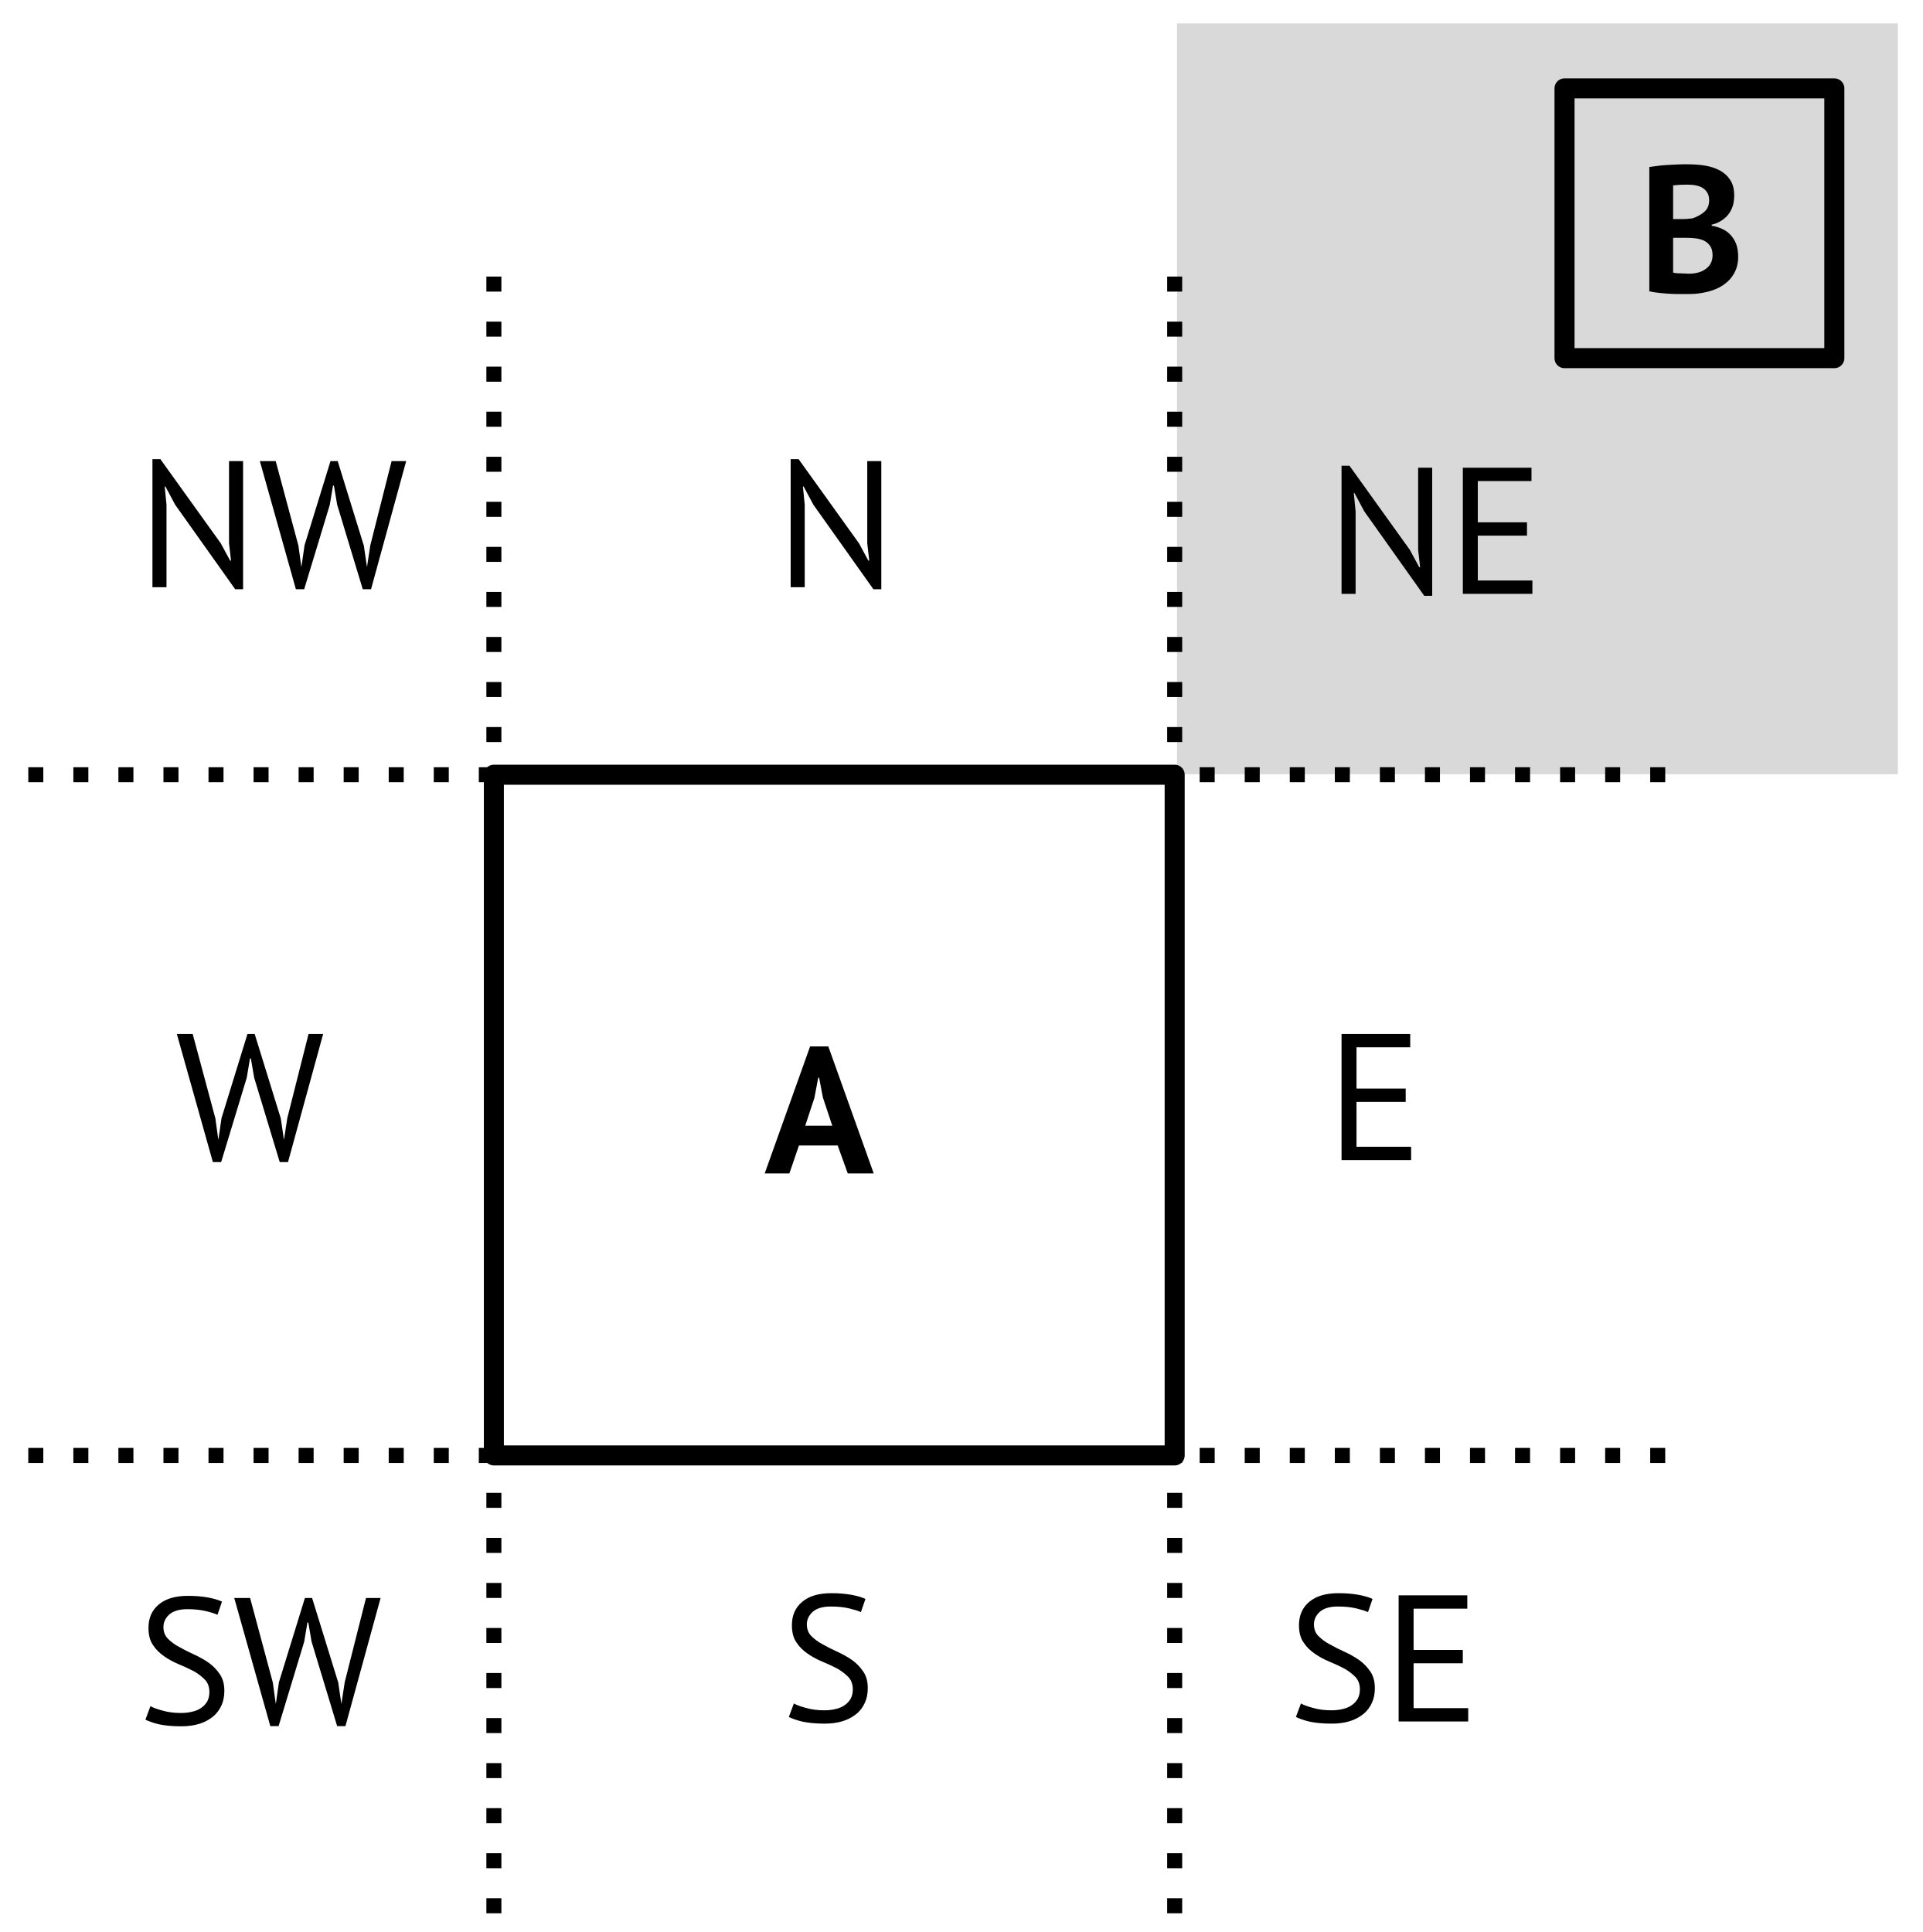
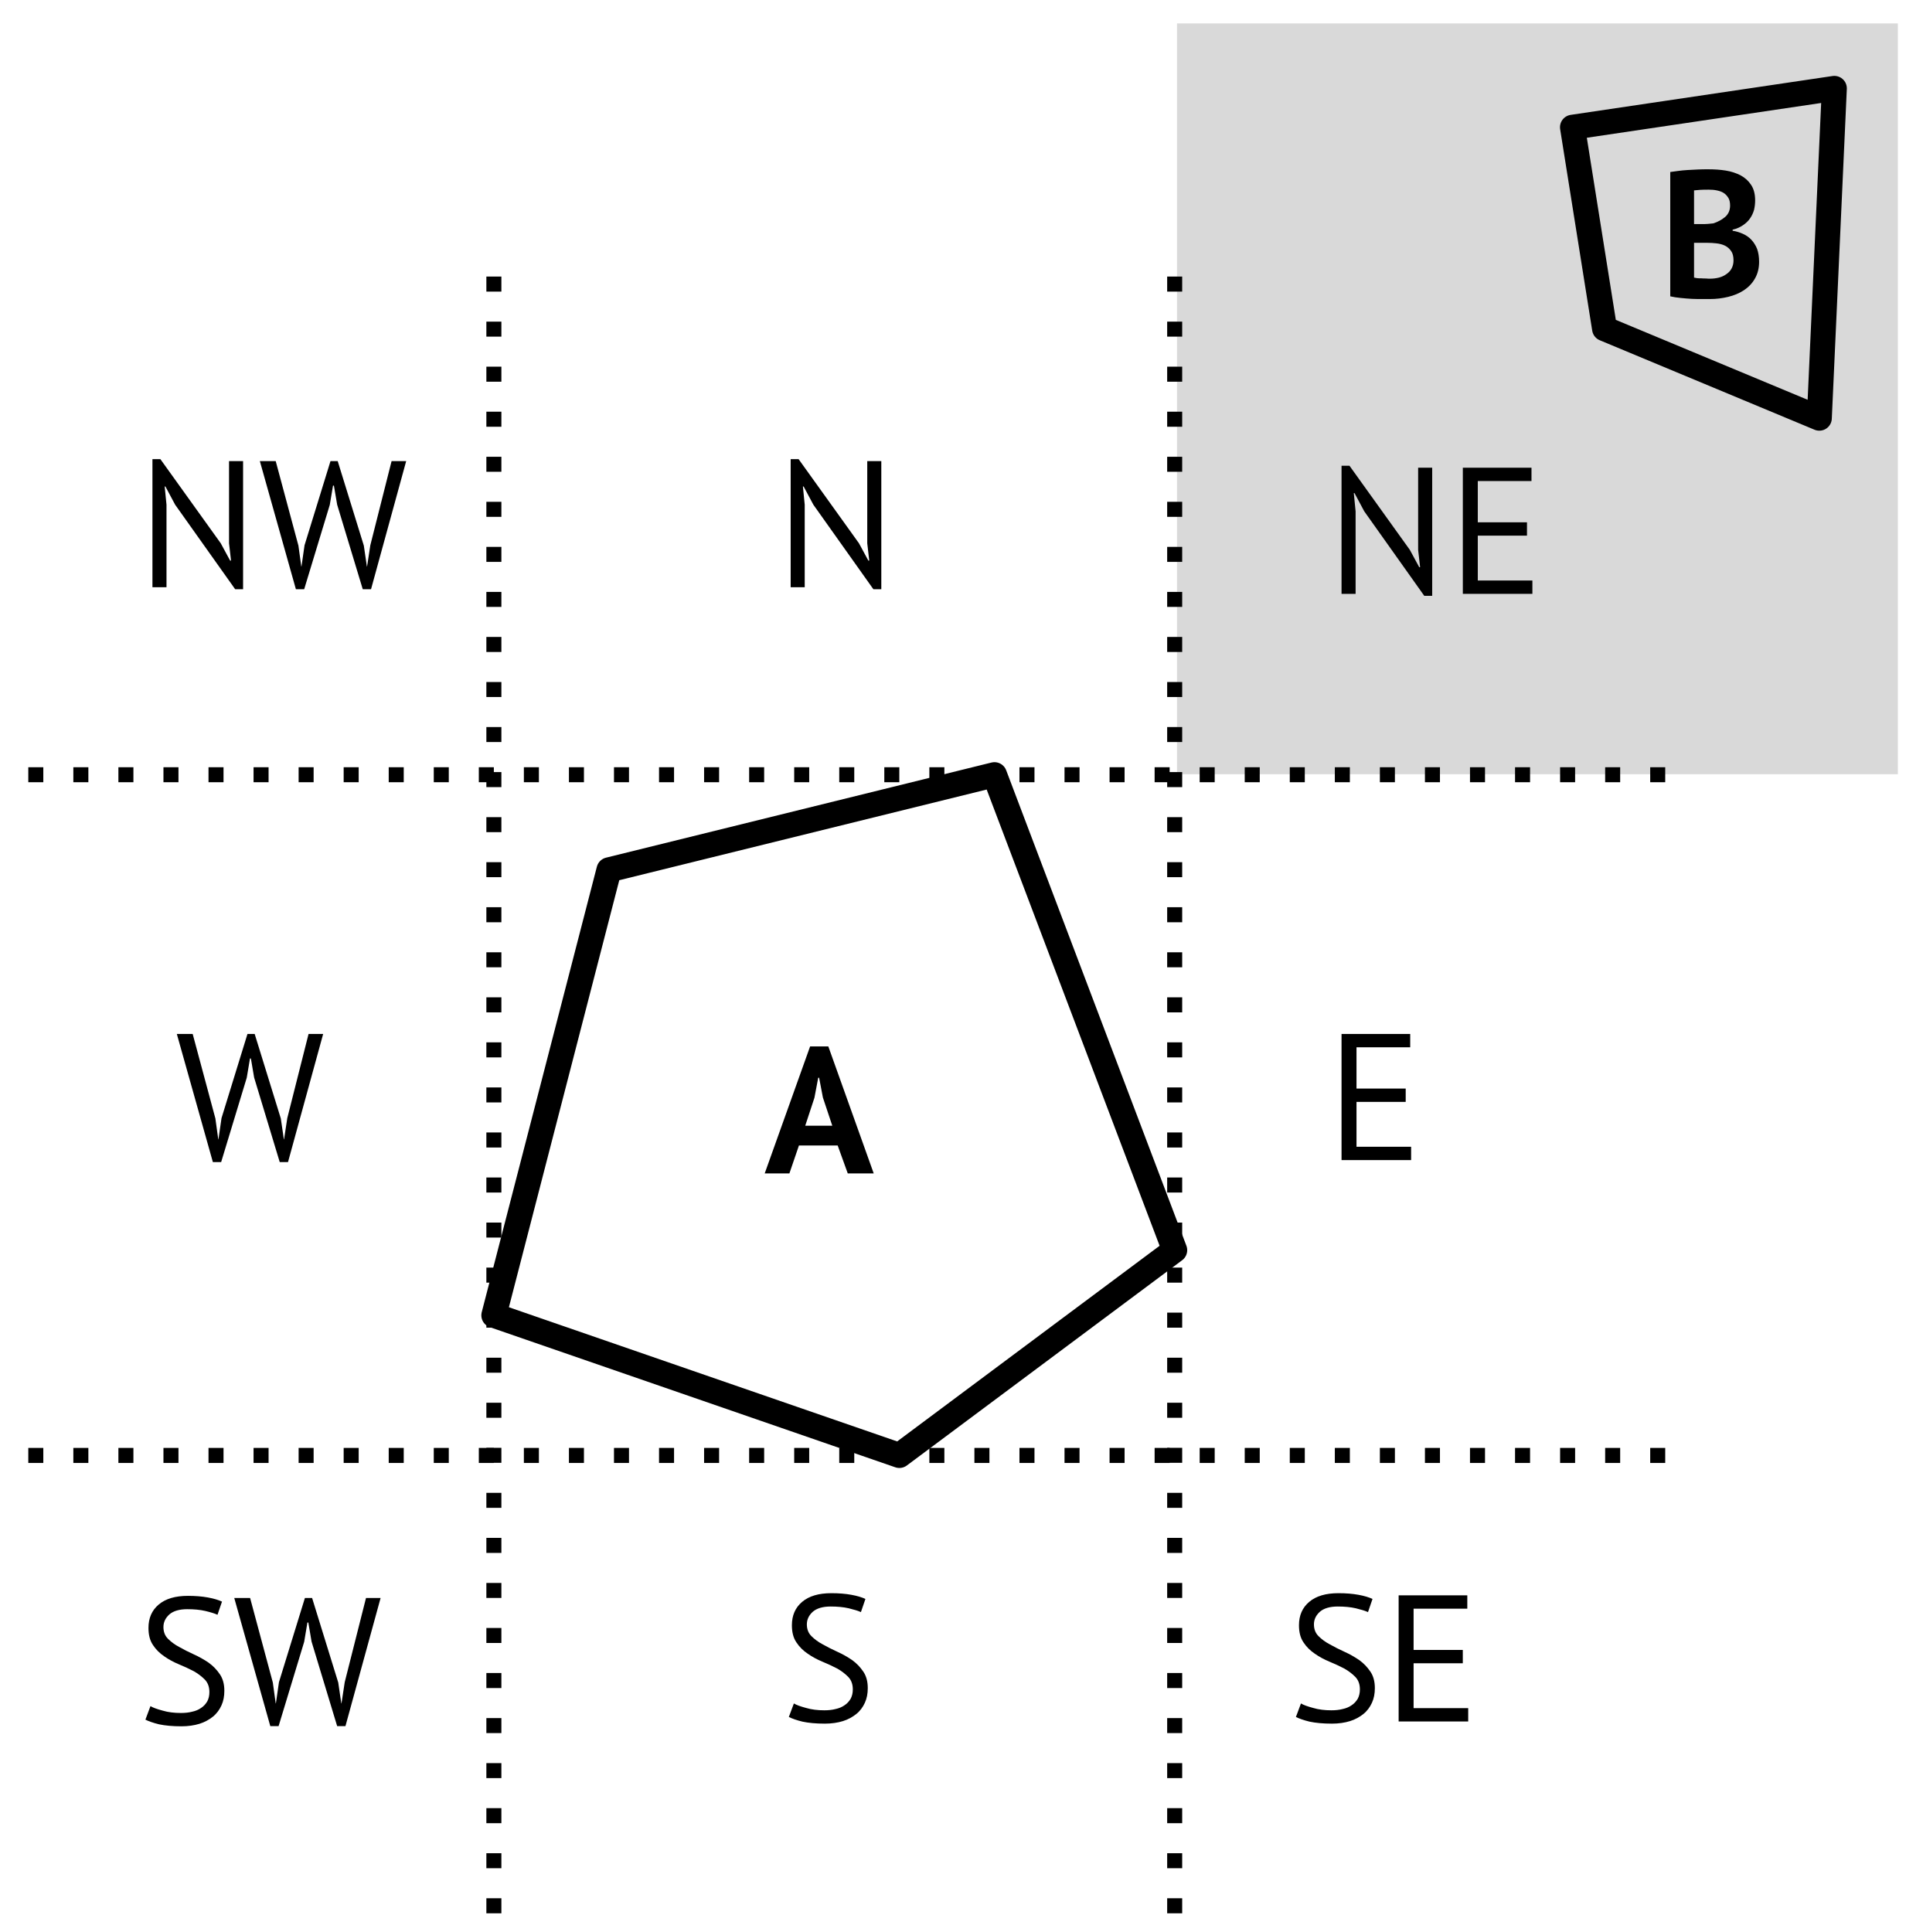
<svg xmlns="http://www.w3.org/2000/svg" width="100%" height="100%" viewBox="0 0 384 386" version="1.1" xml:space="preserve" style="fill-rule:evenodd;clip-rule:evenodd;stroke-linejoin:round;stroke-miterlimit:1.5;">
  <g transform="matrix(1,0,0,1,-3608,-4107)">
    <g id="Relations" transform="matrix(0.812257,0,0,0.72638,3262.13,2076.21)">
      <rect x="0" y="1710" width="2317" height="1630" style="fill:none;" />
      <g transform="matrix(1.86614,0,0,2.08589,-424.924,-1578.16)">
        <rect x="611" y="2100" width="95" height="99" style="fill:rgb(217,217,217);" />
      </g>
      <g transform="matrix(2.29183,0,0,2.56278,-616.974,-2821.47)">
-         <rect x="508" y="2275" width="73.057" height="73.057" style="fill:none;stroke:black;stroke-width:2.15px;" />
+         <path d="M561.719,2275L520.355,2285.21L508,2333.02L551.512,2348.06L581.057,2326.03L561.719,2275Z" style="fill:none;stroke:black;stroke-width:2.69px;" />
      </g>
      <g transform="matrix(1.67087,0,0,1.86841,-332.286,-1187.66)">
-         <rect x="684" y="2145" width="39.714" height="39.714" style="fill:none;stroke:black;stroke-width:2.95px;" />
+         <path d="M723.714,2145L685.173,2150.72L689.895,2180.38L721.503,2193.55L723.714,2145Z" style="fill:none;stroke:black;stroke-width:3.68px;" />
      </g>
      <g transform="matrix(1.23114,0,0,1.37669,46.2028,-81.1573)">
        <path d="M543,2145L543,2477" style="fill:none;stroke:black;stroke-width:3px;stroke-dasharray:3,6,0,0;" />
      </g>
      <g transform="matrix(1.23114,0,0,1.37669,-121.232,-81.1573)">
        <path d="M543,2145L543,2477" style="fill:none;stroke:black;stroke-width:3px;stroke-dasharray:3,6,0,0;" />
      </g>
      <g transform="matrix(7.53854e-17,1.37669,-1.23114,8.42979e-17,3476.15,2448.55)">
        <path d="M543,2145L543,2477" style="fill:none;stroke:black;stroke-width:3px;stroke-dasharray:3,6,0,0;" />
      </g>
      <g transform="matrix(7.53854e-17,1.37669,-1.23114,8.42979e-17,3476.15,2261.32)">
        <path d="M543,2145L543,2477" style="fill:none;stroke:black;stroke-width:3px;stroke-dasharray:3,6,0,0;" />
      </g>
      <g transform="matrix(1.23114,0,0,1.37669,-452.818,-3.51569)">
        <g transform="matrix(36,0,0,36,868.559,2150.67)">
          <path d="M0.211,-0.458L0.157,-0.559L0.153,-0.559L0.163,-0.458L0.163,-0L0.085,-0L0.085,-0.711L0.129,-0.711L0.464,-0.244L0.516,-0.148L0.521,-0.148L0.51,-0.244L0.51,-0.7L0.588,-0.7L0.588,0.011L0.544,0.011L0.211,-0.458Z" style="fill-rule:nonzero;" />
        </g>
      </g>
      <g transform="matrix(1.23114,0,0,1.37669,-609.78,-3.51569)">
        <g transform="matrix(36,0,0,36,868.559,2150.67)">
          <path d="M0.211,-0.458L0.157,-0.559L0.153,-0.559L0.163,-0.458L0.163,-0L0.085,-0L0.085,-0.711L0.129,-0.711L0.464,-0.244L0.516,-0.148L0.521,-0.148L0.51,-0.244L0.51,-0.7L0.588,-0.7L0.588,0.011L0.544,0.011L0.211,-0.458Z" style="fill-rule:nonzero;" />
        </g>
        <g transform="matrix(36,0,0,36,892.787,2150.67)">
          <path d="M0.222,-0.231L0.238,-0.115L0.239,-0.115L0.256,-0.233L0.4,-0.7L0.44,-0.7L0.585,-0.231L0.602,-0.115L0.603,-0.115L0.621,-0.233L0.739,-0.7L0.82,-0.7L0.625,0.011L0.579,0.011L0.437,-0.458L0.419,-0.564L0.414,-0.564L0.396,-0.457L0.254,0.011L0.208,0.011L0.008,-0.7L0.096,-0.7L0.222,-0.231Z" style="fill-rule:nonzero;" />
        </g>
      </g>
      <g transform="matrix(1.23114,0,0,1.37669,-609.78,309.194)">
        <g transform="matrix(36,0,0,36,868.559,2150.67)">
          <path d="M0.401,-0.178C0.401,-0.206 0.393,-0.229 0.376,-0.247C0.359,-0.264 0.339,-0.28 0.314,-0.294C0.289,-0.307 0.261,-0.32 0.232,-0.332C0.203,-0.344 0.175,-0.359 0.151,-0.376C0.126,-0.393 0.105,-0.413 0.088,-0.439C0.071,-0.464 0.063,-0.495 0.063,-0.534C0.063,-0.589 0.082,-0.632 0.12,-0.664C0.158,-0.696 0.212,-0.712 0.282,-0.712C0.323,-0.712 0.36,-0.709 0.393,-0.703C0.426,-0.697 0.452,-0.689 0.471,-0.68L0.446,-0.607C0.431,-0.614 0.408,-0.621 0.379,-0.628C0.349,-0.635 0.315,-0.638 0.278,-0.638C0.234,-0.638 0.201,-0.628 0.179,-0.609C0.157,-0.589 0.146,-0.566 0.146,-0.539C0.146,-0.513 0.154,-0.491 0.171,-0.474C0.188,-0.457 0.209,-0.441 0.234,-0.428C0.259,-0.414 0.286,-0.4 0.315,-0.387C0.344,-0.374 0.372,-0.358 0.397,-0.341C0.422,-0.323 0.442,-0.302 0.459,-0.277C0.476,-0.252 0.484,-0.222 0.484,-0.185C0.484,-0.155 0.479,-0.128 0.468,-0.104C0.457,-0.08 0.442,-0.059 0.421,-0.042C0.4,-0.025 0.375,-0.011 0.346,-0.002C0.317,0.007 0.283,0.012 0.246,0.012C0.196,0.012 0.155,0.008 0.122,0.001C0.089,-0.007 0.064,-0.016 0.046,-0.025L0.074,-0.1C0.089,-0.091 0.112,-0.083 0.142,-0.075C0.172,-0.066 0.206,-0.062 0.243,-0.062C0.265,-0.062 0.286,-0.064 0.305,-0.069C0.324,-0.073 0.341,-0.08 0.355,-0.09C0.369,-0.099 0.38,-0.111 0.389,-0.126C0.397,-0.141 0.401,-0.158 0.401,-0.178Z" style="fill-rule:nonzero;" />
        </g>
        <g transform="matrix(36,0,0,36,887.675,2150.67)">
          <path d="M0.222,-0.231L0.238,-0.115L0.239,-0.115L0.256,-0.233L0.4,-0.7L0.44,-0.7L0.585,-0.231L0.602,-0.115L0.603,-0.115L0.621,-0.233L0.739,-0.7L0.82,-0.7L0.625,0.011L0.579,0.011L0.437,-0.458L0.419,-0.564L0.414,-0.564L0.396,-0.457L0.254,0.011L0.208,0.011L0.008,-0.7L0.096,-0.7L0.222,-0.231Z" style="fill-rule:nonzero;" />
        </g>
      </g>
      <g transform="matrix(1.23114,0,0,1.37669,-317.335,154.049)">
        <g transform="matrix(36,0,0,36,868.559,2150.67)">
          <path d="M0.085,-0.7L0.466,-0.7L0.466,-0.626L0.168,-0.626L0.168,-0.397L0.441,-0.397L0.441,-0.323L0.168,-0.323L0.168,-0.074L0.471,-0.074L0.471,-0L0.085,-0L0.085,-0.7Z" style="fill-rule:nonzero;" />
        </g>
      </g>
      <g transform="matrix(1.23114,0,0,1.37669,-317.335,-1.69913)">
        <g transform="matrix(36,0,0,36,868.559,2150.67)">
          <path d="M0.211,-0.458L0.157,-0.559L0.153,-0.559L0.163,-0.458L0.163,-0L0.085,-0L0.085,-0.711L0.129,-0.711L0.464,-0.244L0.516,-0.148L0.521,-0.148L0.51,-0.244L0.51,-0.7L0.588,-0.7L0.588,0.011L0.544,0.011L0.211,-0.458Z" style="fill-rule:nonzero;" />
        </g>
        <g transform="matrix(36,0,0,36,892.787,2150.67)">
          <path d="M0.085,-0.7L0.466,-0.7L0.466,-0.626L0.168,-0.626L0.168,-0.397L0.441,-0.397L0.441,-0.323L0.168,-0.323L0.168,-0.074L0.471,-0.074L0.471,-0L0.085,-0L0.085,-0.7Z" style="fill-rule:nonzero;" />
        </g>
      </g>
      <g transform="matrix(1.23114,0,0,1.37669,-600.371,154.049)">
        <g transform="matrix(36,0,0,36,868.559,2150.67)">
          <path d="M0.222,-0.231L0.238,-0.115L0.239,-0.115L0.256,-0.233L0.4,-0.7L0.44,-0.7L0.585,-0.231L0.602,-0.115L0.603,-0.115L0.621,-0.233L0.739,-0.7L0.82,-0.7L0.625,0.011L0.579,0.011L0.437,-0.458L0.419,-0.564L0.414,-0.564L0.396,-0.457L0.254,0.011L0.208,0.011L0.008,-0.7L0.096,-0.7L0.222,-0.231Z" style="fill-rule:nonzero;" />
        </g>
      </g>
      <g transform="matrix(1.23114,0,0,1.37669,-326.828,308.459)">
        <g transform="matrix(36,0,0,36,868.559,2150.67)">
          <path d="M0.401,-0.178C0.401,-0.206 0.393,-0.229 0.376,-0.247C0.359,-0.264 0.339,-0.28 0.314,-0.294C0.289,-0.307 0.261,-0.32 0.232,-0.332C0.203,-0.344 0.175,-0.359 0.151,-0.376C0.126,-0.393 0.105,-0.413 0.088,-0.439C0.071,-0.464 0.063,-0.495 0.063,-0.534C0.063,-0.589 0.082,-0.632 0.12,-0.664C0.158,-0.696 0.212,-0.712 0.282,-0.712C0.323,-0.712 0.36,-0.709 0.393,-0.703C0.426,-0.697 0.452,-0.689 0.471,-0.68L0.446,-0.607C0.431,-0.614 0.408,-0.621 0.379,-0.628C0.349,-0.635 0.315,-0.638 0.278,-0.638C0.234,-0.638 0.201,-0.628 0.179,-0.609C0.157,-0.589 0.146,-0.566 0.146,-0.539C0.146,-0.513 0.154,-0.491 0.171,-0.474C0.188,-0.457 0.209,-0.441 0.234,-0.428C0.259,-0.414 0.286,-0.4 0.315,-0.387C0.344,-0.374 0.372,-0.358 0.397,-0.341C0.422,-0.323 0.442,-0.302 0.459,-0.277C0.476,-0.252 0.484,-0.222 0.484,-0.185C0.484,-0.155 0.479,-0.128 0.468,-0.104C0.457,-0.08 0.442,-0.059 0.421,-0.042C0.4,-0.025 0.375,-0.011 0.346,-0.002C0.317,0.007 0.283,0.012 0.246,0.012C0.196,0.012 0.155,0.008 0.122,0.001C0.089,-0.007 0.064,-0.016 0.046,-0.025L0.074,-0.1C0.089,-0.091 0.112,-0.083 0.142,-0.075C0.172,-0.066 0.206,-0.062 0.243,-0.062C0.265,-0.062 0.286,-0.064 0.305,-0.069C0.324,-0.073 0.341,-0.08 0.355,-0.09C0.369,-0.099 0.38,-0.111 0.389,-0.126C0.397,-0.141 0.401,-0.158 0.401,-0.178Z" style="fill-rule:nonzero;" />
        </g>
        <g transform="matrix(36,0,0,36,887.675,2150.67)">
          <path d="M0.085,-0.7L0.466,-0.7L0.466,-0.626L0.168,-0.626L0.168,-0.397L0.441,-0.397L0.441,-0.323L0.168,-0.323L0.168,-0.074L0.471,-0.074L0.471,-0L0.085,-0L0.085,-0.7Z" style="fill-rule:nonzero;" />
        </g>
      </g>
      <g transform="matrix(1.23114,0,0,1.37669,-451.539,308.459)">
        <g transform="matrix(36,0,0,36,868.559,2150.67)">
          <path d="M0.401,-0.178C0.401,-0.206 0.393,-0.229 0.376,-0.247C0.359,-0.264 0.339,-0.28 0.314,-0.294C0.289,-0.307 0.261,-0.32 0.232,-0.332C0.203,-0.344 0.175,-0.359 0.151,-0.376C0.126,-0.393 0.105,-0.413 0.088,-0.439C0.071,-0.464 0.063,-0.495 0.063,-0.534C0.063,-0.589 0.082,-0.632 0.12,-0.664C0.158,-0.696 0.212,-0.712 0.282,-0.712C0.323,-0.712 0.36,-0.709 0.393,-0.703C0.426,-0.697 0.452,-0.689 0.471,-0.68L0.446,-0.607C0.431,-0.614 0.408,-0.621 0.379,-0.628C0.349,-0.635 0.315,-0.638 0.278,-0.638C0.234,-0.638 0.201,-0.628 0.179,-0.609C0.157,-0.589 0.146,-0.566 0.146,-0.539C0.146,-0.513 0.154,-0.491 0.171,-0.474C0.188,-0.457 0.209,-0.441 0.234,-0.428C0.259,-0.414 0.286,-0.4 0.315,-0.387C0.344,-0.374 0.372,-0.358 0.397,-0.341C0.422,-0.323 0.442,-0.302 0.459,-0.277C0.476,-0.252 0.484,-0.222 0.484,-0.185C0.484,-0.155 0.479,-0.128 0.468,-0.104C0.457,-0.08 0.442,-0.059 0.421,-0.042C0.4,-0.025 0.375,-0.011 0.346,-0.002C0.317,0.007 0.283,0.012 0.246,0.012C0.196,0.012 0.155,0.008 0.122,0.001C0.089,-0.007 0.064,-0.016 0.046,-0.025L0.074,-0.1C0.089,-0.091 0.112,-0.083 0.142,-0.075C0.172,-0.066 0.206,-0.062 0.243,-0.062C0.265,-0.062 0.286,-0.064 0.305,-0.069C0.324,-0.073 0.341,-0.08 0.355,-0.09C0.369,-0.099 0.38,-0.111 0.389,-0.126C0.397,-0.141 0.401,-0.158 0.401,-0.178Z" style="fill-rule:nonzero;" />
        </g>
      </g>
      <g transform="matrix(1.23114,0,0,1.37669,160.203,428.639)">
        <g transform="matrix(36,0,0,36,368.503,1953.88)">
          <path d="M0.405,-0.155L0.19,-0.155L0.137,-0L0,-0L0.252,-0.705L0.353,-0.705L0.605,-0L0.461,-0L0.405,-0.155ZM0.225,-0.265L0.375,-0.265L0.323,-0.421L0.302,-0.531L0.297,-0.531L0.276,-0.42L0.225,-0.265Z" style="fill-rule:nonzero;" />
        </g>
      </g>
-       <g transform="matrix(1.23114,0,0,1.37669,375.105,186.261)">
+       <g transform="matrix(1.23114,0,0,1.37669,380.256,187.637)">
        <g transform="matrix(36,0,0,36,368.503,1953.88)">
          <path d="M0.531,-0.537C0.531,-0.52 0.529,-0.502 0.525,-0.485C0.52,-0.468 0.513,-0.452 0.503,-0.438C0.493,-0.423 0.48,-0.411 0.464,-0.4C0.448,-0.389 0.429,-0.38 0.406,-0.375L0.406,-0.369C0.426,-0.366 0.445,-0.36 0.463,-0.352C0.481,-0.344 0.497,-0.333 0.51,-0.319C0.523,-0.305 0.534,-0.288 0.542,-0.268C0.549,-0.248 0.553,-0.224 0.553,-0.197C0.553,-0.161 0.545,-0.13 0.53,-0.104C0.515,-0.077 0.494,-0.056 0.469,-0.039C0.443,-0.022 0.414,-0.01 0.381,-0.002C0.348,0.006 0.315,0.01 0.28,0.01L0.237,0.01C0.219,0.01 0.2,0.01 0.18,0.009C0.159,0.008 0.138,0.006 0.118,0.004C0.097,0.002 0.077,-0.001 0.06,-0.005L0.06,-0.695C0.073,-0.697 0.087,-0.699 0.104,-0.701C0.12,-0.703 0.137,-0.705 0.156,-0.706C0.175,-0.707 0.194,-0.708 0.214,-0.709C0.233,-0.71 0.253,-0.71 0.272,-0.71C0.305,-0.71 0.337,-0.708 0.368,-0.703C0.399,-0.698 0.426,-0.689 0.451,-0.676C0.475,-0.663 0.494,-0.646 0.509,-0.623C0.524,-0.6 0.531,-0.572 0.531,-0.537ZM0.281,-0.103C0.298,-0.103 0.314,-0.105 0.33,-0.109C0.345,-0.113 0.359,-0.119 0.371,-0.128C0.383,-0.136 0.393,-0.146 0.4,-0.159C0.407,-0.172 0.411,-0.187 0.411,-0.204C0.411,-0.226 0.407,-0.243 0.398,-0.256C0.389,-0.269 0.378,-0.279 0.364,-0.286C0.35,-0.293 0.334,-0.297 0.317,-0.299C0.3,-0.301 0.282,-0.302 0.265,-0.302L0.192,-0.302L0.192,-0.109C0.195,-0.108 0.201,-0.107 0.208,-0.106C0.215,-0.105 0.223,-0.105 0.232,-0.105C0.24,-0.104 0.249,-0.104 0.258,-0.104C0.267,-0.103 0.274,-0.103 0.281,-0.103ZM0.236,-0.406C0.245,-0.406 0.256,-0.406 0.269,-0.407C0.281,-0.408 0.291,-0.409 0.299,-0.41C0.324,-0.418 0.346,-0.43 0.365,-0.446C0.383,-0.462 0.392,-0.483 0.392,-0.509C0.392,-0.526 0.389,-0.541 0.382,-0.552C0.375,-0.563 0.367,-0.572 0.356,-0.579C0.345,-0.586 0.332,-0.59 0.318,-0.593C0.304,-0.596 0.289,-0.597 0.274,-0.597C0.257,-0.597 0.241,-0.597 0.226,-0.596C0.211,-0.595 0.2,-0.594 0.192,-0.593L0.192,-0.406L0.236,-0.406Z" style="fill-rule:nonzero;" />
        </g>
      </g>
    </g>
  </g>
</svg>
